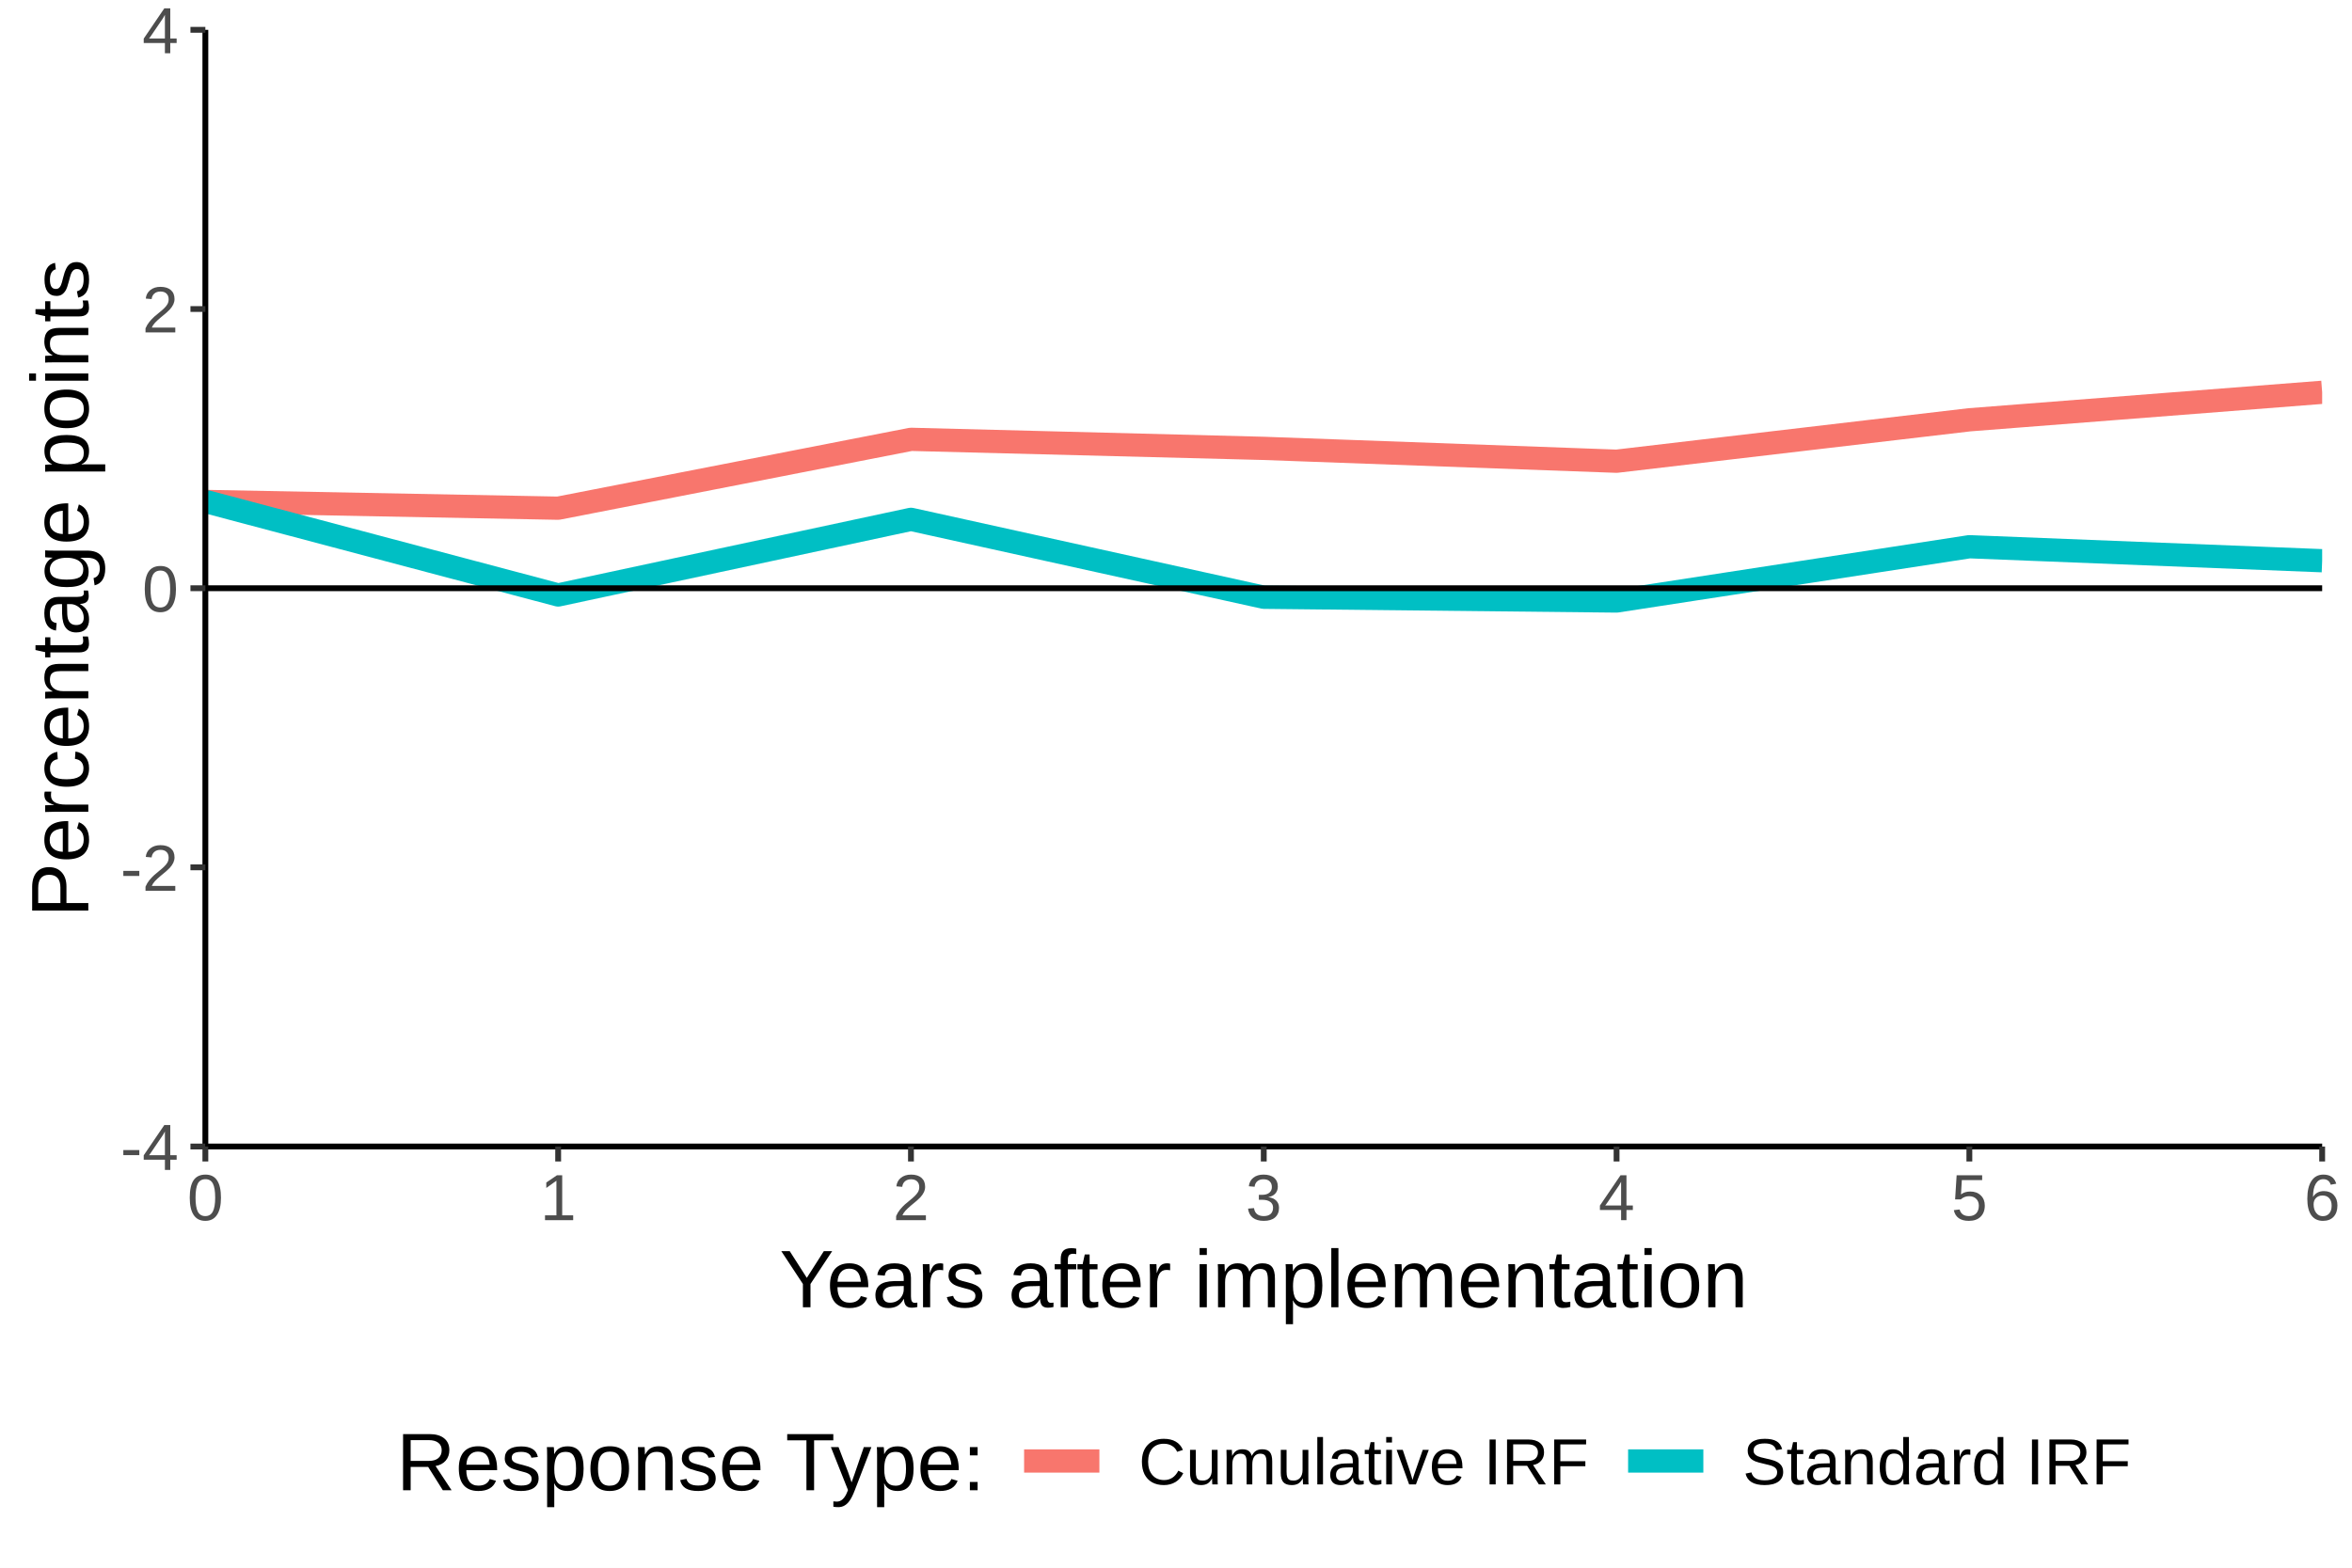
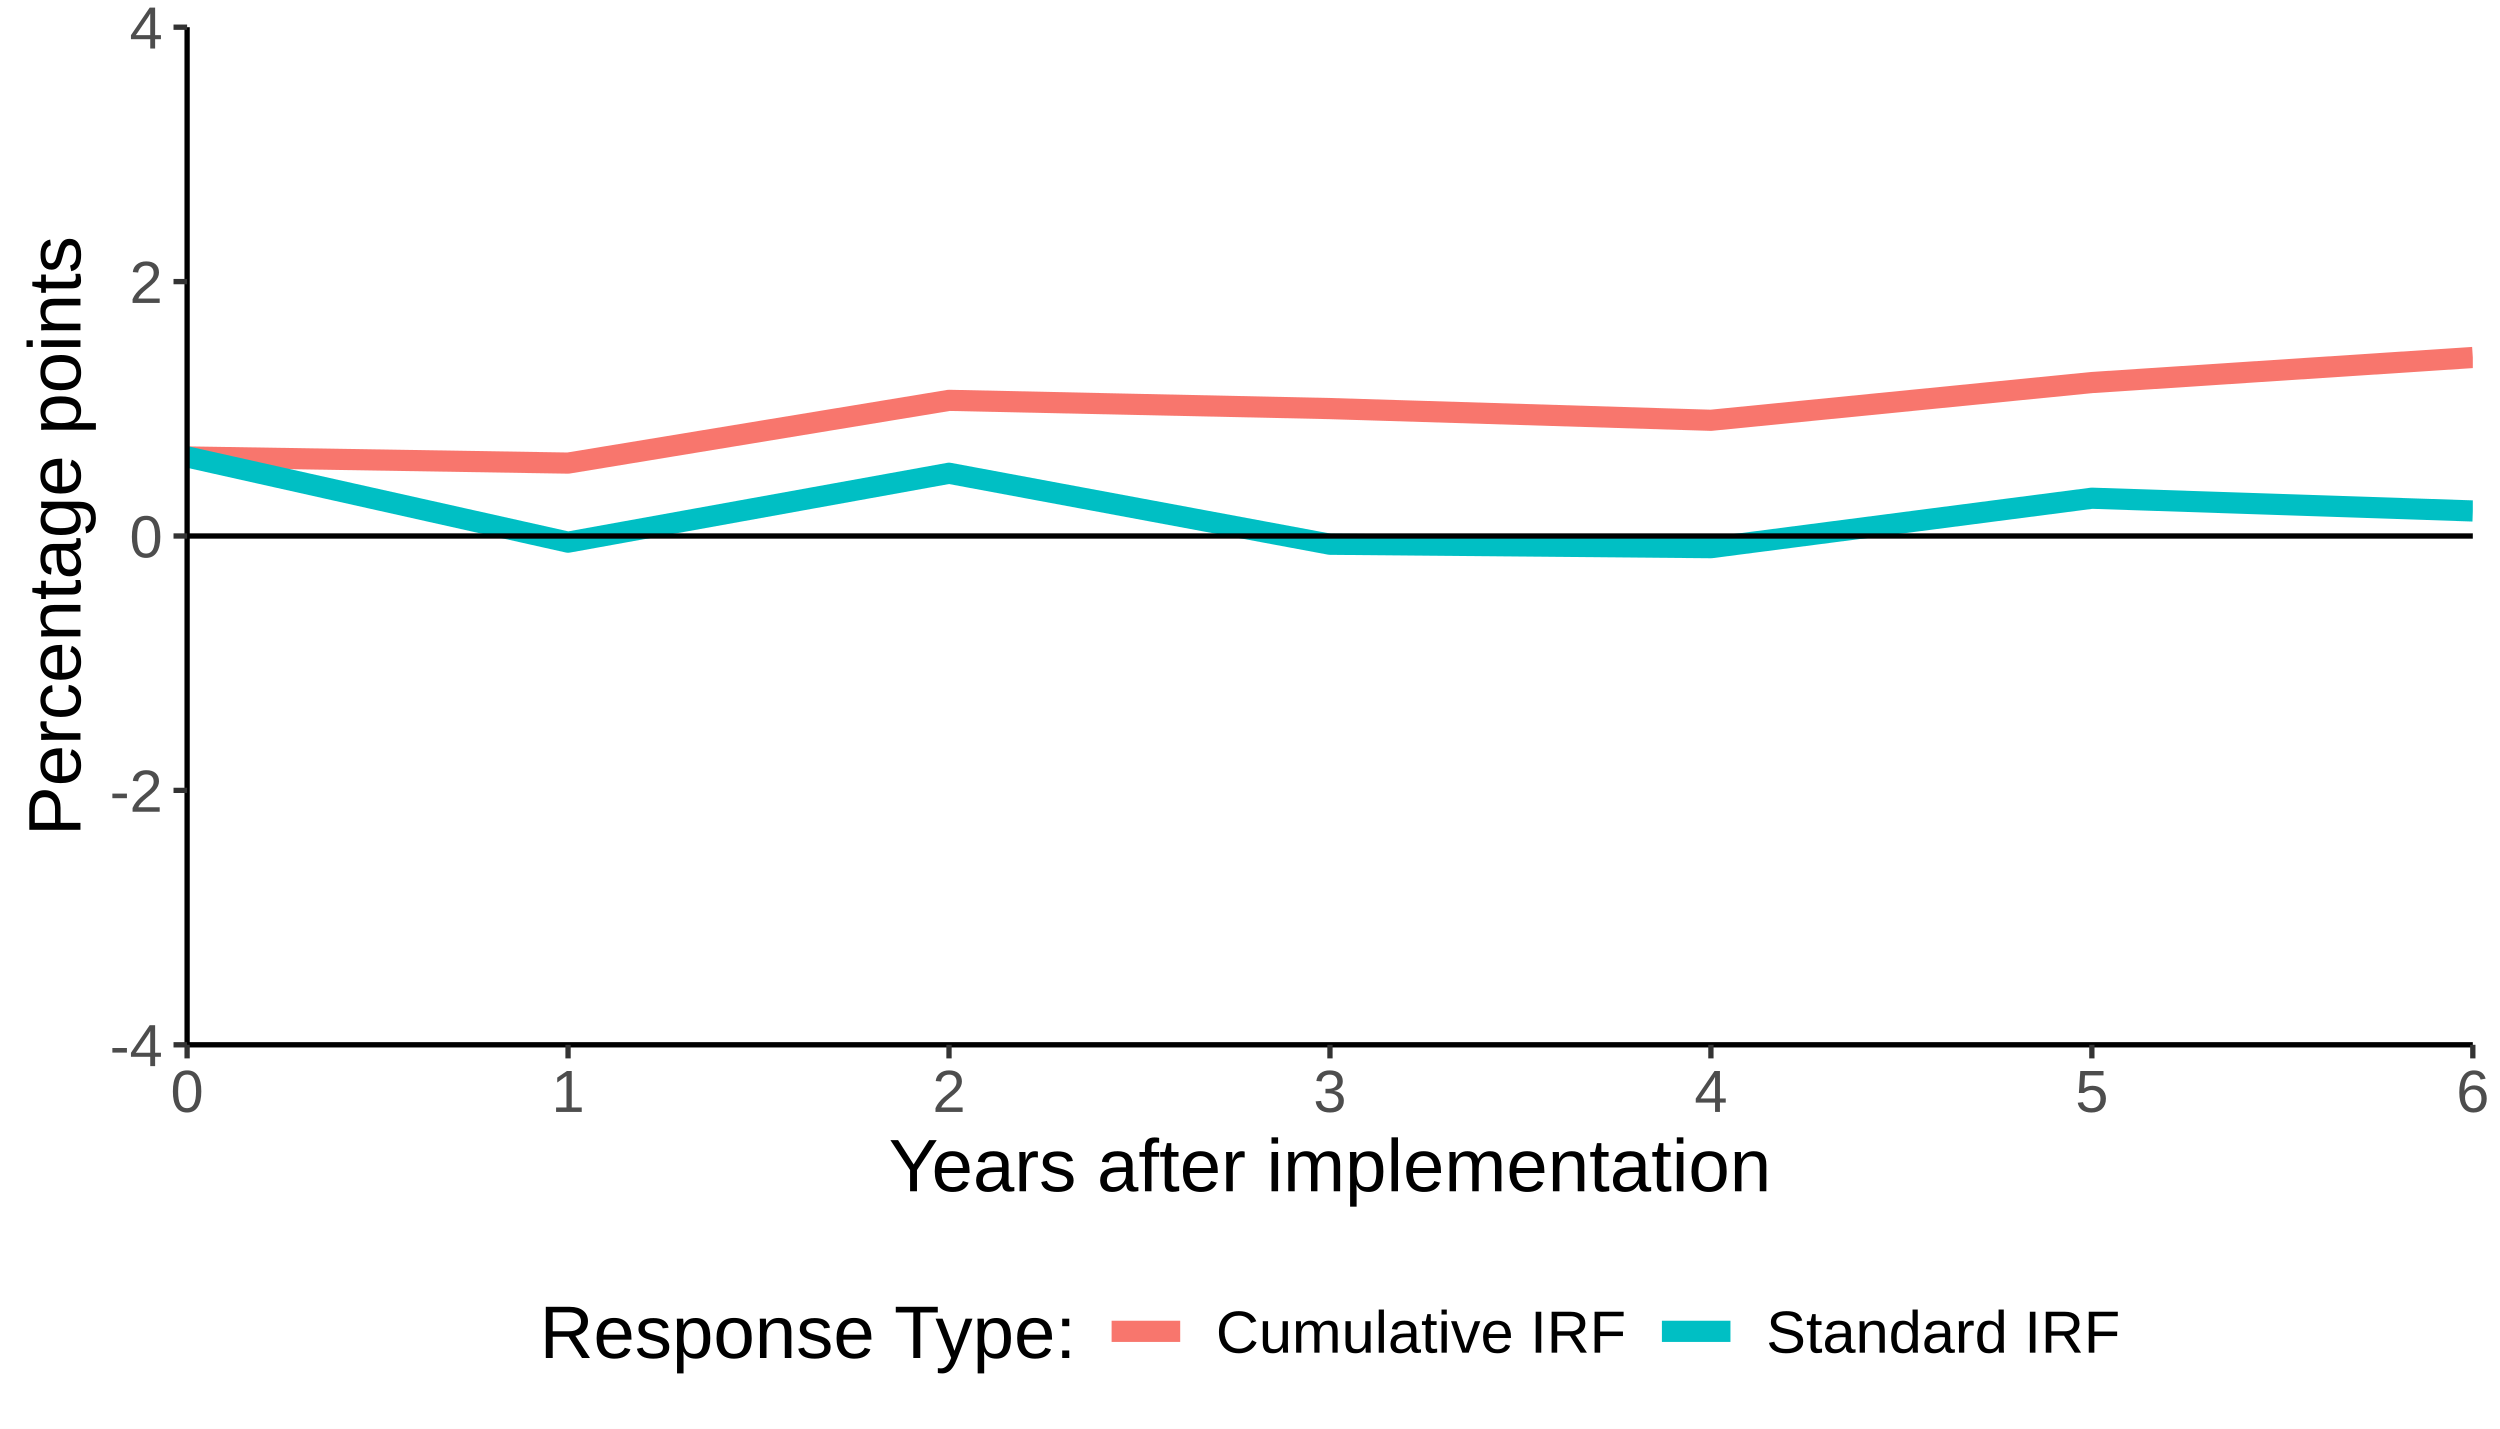
- <svg xmlns="http://www.w3.org/2000/svg" class="svglite" width="432.00pt" height="288.00pt" viewBox="0 0 432.00 288.00">
+ <svg xmlns="http://www.w3.org/2000/svg" class="svglite" width="504.00pt" height="288.00pt" viewBox="0 0 504.00 288.00">
  <defs>
    <style type="text/css">
    .svglite line, .svglite polyline, .svglite polygon, .svglite path, .svglite rect, .svglite circle {
      fill: none;
      stroke: #000000;
      stroke-linecap: round;
      stroke-linejoin: round;
      stroke-miterlimit: 10.00;
    }
    .svglite text {
      white-space: pre;
    }
  </style>
  </defs>
  <rect width="100%" height="100%" style="stroke: none; fill: #FFFFFF;" />
  <defs>
-     <clipPath id="cpMC4wMHw0MzIuMDB8MC4wMHwyODguMDA=">
-       <rect x="0.00" y="0.00" width="432.00" height="288.00" />
+     <clipPath id="cpMC4wMHw1MDQuMDB8MC4wMHwyODguMDA=">
+       <rect x="0.00" y="0.00" width="504.00" height="288.00" />
    </clipPath>
  </defs>
-   <g clip-path="url(#cpMC4wMHw0MzIuMDB8MC4wMHwyODguMDA=)">
-     <rect x="0" y="0.00" width="432.00" height="288.00" style="stroke-width: 1.07; stroke: #FFFFFF; fill: #FFFFFF;" />
+   <g clip-path="url(#cpMC4wMHw1MDQuMDB8MC4wMHwyODguMDA=)">
+     <rect x="0.00" y="0.00" width="504.00" height="288.00" style="stroke-width: 1.07; stroke: #FFFFFF; fill: #FFFFFF;" />
  </g>
  <defs>
-     <clipPath id="cpMzcuNzJ8NDI2LjUyfDUuNDh8MjEwLjYz">
-       <rect x="37.72" y="5.48" width="388.80" height="205.15" />
+     <clipPath id="cpMzcuNzJ8NDk4LjUyfDUuNDh8MjEwLjYz">
+       <rect x="37.72" y="5.48" width="460.80" height="205.15" />
    </clipPath>
  </defs>
-   <g clip-path="url(#cpMzcuNzJ8NDI2LjUyfDUuNDh8MjEwLjYz)">
-     <rect x="37.72" y="5.48" width="388.80" height="205.15" style="stroke-width: 1.07; stroke: none; fill: #FFFFFF;" />
-     <polyline points="37.72,92.12 102.52,93.36 167.32,80.71 232.12,82.37 296.92,84.73 361.72,77.12 426.52,72.07 " style="stroke-width: 4.27; stroke: #F8766D; stroke-linecap: butt;" />
-     <polyline points="37.72,92.12 102.52,109.30 167.32,95.41 232.12,109.72 296.92,110.41 361.72,100.44 426.52,103.01 " style="stroke-width: 4.27; stroke: #00BFC4; stroke-linecap: butt;" />
-     <polyline points="37.72,108.06 37.72,108.06 102.52,108.06 102.52,108.06 167.32,108.06 167.32,108.06 232.12,108.06 232.12,108.06 296.92,108.06 296.92,108.06 361.72,108.06 361.72,108.06 426.52,108.06 426.52,108.06 " style="stroke-width: 1.07; stroke-linecap: butt;" />
+   <g clip-path="url(#cpMzcuNzJ8NDk4LjUyfDUuNDh8MjEwLjYz)">
+     <rect x="37.72" y="5.48" width="460.80" height="205.15" style="stroke-width: 1.07; stroke: none; fill: #FFFFFF;" />
+     <polyline points="37.72,92.12 114.52,93.36 191.32,80.71 268.12,82.37 344.92,84.73 421.72,77.12 498.52,72.07 " style="stroke-width: 4.27; stroke: #F8766D; stroke-linecap: butt;" />
+     <polyline points="37.72,92.12 114.52,109.30 191.32,95.41 268.12,109.72 344.92,110.41 421.72,100.44 498.52,103.01 " style="stroke-width: 4.27; stroke: #00BFC4; stroke-linecap: butt;" />
+     <polyline points="37.72,108.06 37.72,108.06 114.52,108.06 114.52,108.06 191.32,108.06 191.32,108.06 268.12,108.06 268.12,108.06 344.92,108.06 344.92,108.06 421.72,108.06 421.72,108.06 498.52,108.06 498.52,108.06 " style="stroke-width: 1.07; stroke-linecap: butt;" />
  </g>
-   <g clip-path="url(#cpMC4wMHw0MzIuMDB8MC4wMHwyODguMDA=)">
+   <g clip-path="url(#cpMC4wMHw1MDQuMDB8MC4wMHwyODguMDA=)">
    <polyline points="37.72,210.63 37.72,5.48 " style="stroke-width: 1.07; stroke-linecap: butt;" />
    <text x="32.79" y="214.93" text-anchor="end" style="font-size: 12.00px;fill: #4D4D4D; font-family: &quot;Arial&quot;;" textLength="10.67px" lengthAdjust="spacingAndGlyphs">-4</text>
    <text x="32.79" y="163.64" text-anchor="end" style="font-size: 12.00px;fill: #4D4D4D; font-family: &quot;Arial&quot;;" textLength="10.67px" lengthAdjust="spacingAndGlyphs">-2</text>
    <text x="32.79" y="112.35" text-anchor="end" style="font-size: 12.00px;fill: #4D4D4D; font-family: &quot;Arial&quot;;" textLength="6.67px" lengthAdjust="spacingAndGlyphs">0</text>
    <text x="32.79" y="61.07" text-anchor="end" style="font-size: 12.00px;fill: #4D4D4D; font-family: &quot;Arial&quot;;" textLength="6.67px" lengthAdjust="spacingAndGlyphs">2</text>
    <text x="32.79" y="9.78" text-anchor="end" style="font-size: 12.00px;fill: #4D4D4D; font-family: &quot;Arial&quot;;" textLength="6.67px" lengthAdjust="spacingAndGlyphs">4</text>
    <polyline points="34.98,210.63 37.72,210.63 " style="stroke-width: 1.07; stroke: #333333; stroke-linecap: butt;" />
    <polyline points="34.98,159.34 37.72,159.34 " style="stroke-width: 1.07; stroke: #333333; stroke-linecap: butt;" />
    <polyline points="34.98,108.06 37.72,108.06 " style="stroke-width: 1.07; stroke: #333333; stroke-linecap: butt;" />
    <polyline points="34.98,56.77 37.72,56.77 " style="stroke-width: 1.07; stroke: #333333; stroke-linecap: butt;" />
    <polyline points="34.98,5.48 37.72,5.48 " style="stroke-width: 1.07; stroke: #333333; stroke-linecap: butt;" />
-     <polyline points="37.72,210.63 426.52,210.63 " style="stroke-width: 1.07; stroke-linecap: butt;" />
+     <polyline points="37.72,210.63 498.52,210.63 " style="stroke-width: 1.07; stroke-linecap: butt;" />
    <polyline points="37.72,213.37 37.72,210.63 " style="stroke-width: 1.07; stroke: #333333; stroke-linecap: butt;" />
-     <polyline points="102.52,213.37 102.52,210.63 " style="stroke-width: 1.07; stroke: #333333; stroke-linecap: butt;" />
-     <polyline points="167.32,213.37 167.32,210.63 " style="stroke-width: 1.07; stroke: #333333; stroke-linecap: butt;" />
-     <polyline points="232.12,213.37 232.12,210.63 " style="stroke-width: 1.07; stroke: #333333; stroke-linecap: butt;" />
-     <polyline points="296.92,213.37 296.92,210.63 " style="stroke-width: 1.07; stroke: #333333; stroke-linecap: butt;" />
-     <polyline points="361.72,213.37 361.72,210.63 " style="stroke-width: 1.07; stroke: #333333; stroke-linecap: butt;" />
-     <polyline points="426.52,213.37 426.52,210.63 " style="stroke-width: 1.07; stroke: #333333; stroke-linecap: butt;" />
+     <polyline points="114.52,213.37 114.52,210.63 " style="stroke-width: 1.07; stroke: #333333; stroke-linecap: butt;" />
+     <polyline points="191.32,213.37 191.32,210.63 " style="stroke-width: 1.07; stroke: #333333; stroke-linecap: butt;" />
+     <polyline points="268.12,213.37 268.12,210.63 " style="stroke-width: 1.07; stroke: #333333; stroke-linecap: butt;" />
+     <polyline points="344.92,213.37 344.92,210.63 " style="stroke-width: 1.07; stroke: #333333; stroke-linecap: butt;" />
+     <polyline points="421.72,213.37 421.72,210.63 " style="stroke-width: 1.07; stroke: #333333; stroke-linecap: butt;" />
+     <polyline points="498.52,213.37 498.52,210.63 " style="stroke-width: 1.07; stroke: #333333; stroke-linecap: butt;" />
    <text x="37.72" y="224.16" text-anchor="middle" style="font-size: 12.00px;fill: #4D4D4D; font-family: &quot;Arial&quot;;" textLength="6.67px" lengthAdjust="spacingAndGlyphs">0</text>
-     <text x="102.52" y="224.16" text-anchor="middle" style="font-size: 12.00px;fill: #4D4D4D; font-family: &quot;Arial&quot;;" textLength="6.67px" lengthAdjust="spacingAndGlyphs">1</text>
-     <text x="167.32" y="224.16" text-anchor="middle" style="font-size: 12.00px;fill: #4D4D4D; font-family: &quot;Arial&quot;;" textLength="6.67px" lengthAdjust="spacingAndGlyphs">2</text>
-     <text x="232.12" y="224.16" text-anchor="middle" style="font-size: 12.00px;fill: #4D4D4D; font-family: &quot;Arial&quot;;" textLength="6.67px" lengthAdjust="spacingAndGlyphs">3</text>
-     <text x="296.92" y="224.16" text-anchor="middle" style="font-size: 12.00px;fill: #4D4D4D; font-family: &quot;Arial&quot;;" textLength="6.67px" lengthAdjust="spacingAndGlyphs">4</text>
-     <text x="361.72" y="224.16" text-anchor="middle" style="font-size: 12.00px;fill: #4D4D4D; font-family: &quot;Arial&quot;;" textLength="6.67px" lengthAdjust="spacingAndGlyphs">5</text>
-     <text x="426.52" y="224.16" text-anchor="middle" style="font-size: 12.00px;fill: #4D4D4D; font-family: &quot;Arial&quot;;" textLength="6.67px" lengthAdjust="spacingAndGlyphs">6</text>
-     <text x="232.12" y="240.16" text-anchor="middle" style="font-size: 15.00px; font-family: &quot;Arial&quot;;" textLength="177.83px" lengthAdjust="spacingAndGlyphs">Years after implementation</text>
+     <text x="114.52" y="224.16" text-anchor="middle" style="font-size: 12.00px;fill: #4D4D4D; font-family: &quot;Arial&quot;;" textLength="6.67px" lengthAdjust="spacingAndGlyphs">1</text>
+     <text x="191.32" y="224.16" text-anchor="middle" style="font-size: 12.00px;fill: #4D4D4D; font-family: &quot;Arial&quot;;" textLength="6.67px" lengthAdjust="spacingAndGlyphs">2</text>
+     <text x="268.12" y="224.16" text-anchor="middle" style="font-size: 12.00px;fill: #4D4D4D; font-family: &quot;Arial&quot;;" textLength="6.67px" lengthAdjust="spacingAndGlyphs">3</text>
+     <text x="344.92" y="224.16" text-anchor="middle" style="font-size: 12.00px;fill: #4D4D4D; font-family: &quot;Arial&quot;;" textLength="6.67px" lengthAdjust="spacingAndGlyphs">4</text>
+     <text x="421.72" y="224.16" text-anchor="middle" style="font-size: 12.00px;fill: #4D4D4D; font-family: &quot;Arial&quot;;" textLength="6.67px" lengthAdjust="spacingAndGlyphs">5</text>
+     <text x="498.52" y="224.16" text-anchor="middle" style="font-size: 12.00px;fill: #4D4D4D; font-family: &quot;Arial&quot;;" textLength="6.67px" lengthAdjust="spacingAndGlyphs">6</text>
+     <text x="268.12" y="240.16" text-anchor="middle" style="font-size: 15.00px; font-family: &quot;Arial&quot;;" textLength="177.83px" lengthAdjust="spacingAndGlyphs">Years after implementation</text>
    <text transform="translate(16.22,108.06) rotate(-90)" text-anchor="middle" style="font-size: 15.00px; font-family: &quot;Arial&quot;;" textLength="120.88px" lengthAdjust="spacingAndGlyphs">Percentage points</text>
-     <rect x="67.32" y="254.28" width="329.60" height="28.24" style="stroke-width: 1.07; stroke: none; fill: #FFFFFF;" />
-     <text x="72.80" y="273.77" style="font-size: 15.00px; font-family: &quot;Arial&quot;;" textLength="108.09px" lengthAdjust="spacingAndGlyphs">Response Type:</text>
-     <rect x="186.37" y="259.76" width="17.28" height="17.28" style="stroke-width: 1.07; stroke: none; fill: #FFFFFF;" />
-     <line x1="188.10" y1="268.40" x2="201.93" y2="268.40" style="stroke-width: 4.27; stroke: #F8766D; stroke-linecap: butt;" />
-     <rect x="297.31" y="259.76" width="17.28" height="17.28" style="stroke-width: 1.07; stroke: none; fill: #FFFFFF;" />
-     <line x1="299.04" y1="268.40" x2="312.86" y2="268.40" style="stroke-width: 4.27; stroke: #00BFC4; stroke-linecap: butt;" />
-     <text x="209.13" y="272.70" style="font-size: 12.00px; font-family: &quot;Arial&quot;;" textLength="82.70px" lengthAdjust="spacingAndGlyphs">Cumulative IRF</text>
-     <text x="320.07" y="272.70" style="font-size: 12.00px; font-family: &quot;Arial&quot;;" textLength="71.37px" lengthAdjust="spacingAndGlyphs">Standard IRF</text>
+     <rect x="103.32" y="254.28" width="329.60" height="28.24" style="stroke-width: 1.07; stroke: none; fill: #FFFFFF;" />
+     <text x="108.80" y="273.77" style="font-size: 15.00px; font-family: &quot;Arial&quot;;" textLength="108.09px" lengthAdjust="spacingAndGlyphs">Response Type:</text>
+     <rect x="222.37" y="259.76" width="17.28" height="17.28" style="stroke-width: 1.07; stroke: none; fill: #FFFFFF;" />
+     <line x1="224.10" y1="268.40" x2="237.93" y2="268.40" style="stroke-width: 4.27; stroke: #F8766D; stroke-linecap: butt;" />
+     <rect x="333.31" y="259.76" width="17.28" height="17.28" style="stroke-width: 1.07; stroke: none; fill: #FFFFFF;" />
+     <line x1="335.04" y1="268.40" x2="348.86" y2="268.40" style="stroke-width: 4.27; stroke: #00BFC4; stroke-linecap: butt;" />
+     <text x="245.13" y="272.70" style="font-size: 12.00px; font-family: &quot;Arial&quot;;" textLength="82.70px" lengthAdjust="spacingAndGlyphs">Cumulative IRF</text>
+     <text x="356.07" y="272.70" style="font-size: 12.00px; font-family: &quot;Arial&quot;;" textLength="71.37px" lengthAdjust="spacingAndGlyphs">Standard IRF</text>
  </g>
</svg>
